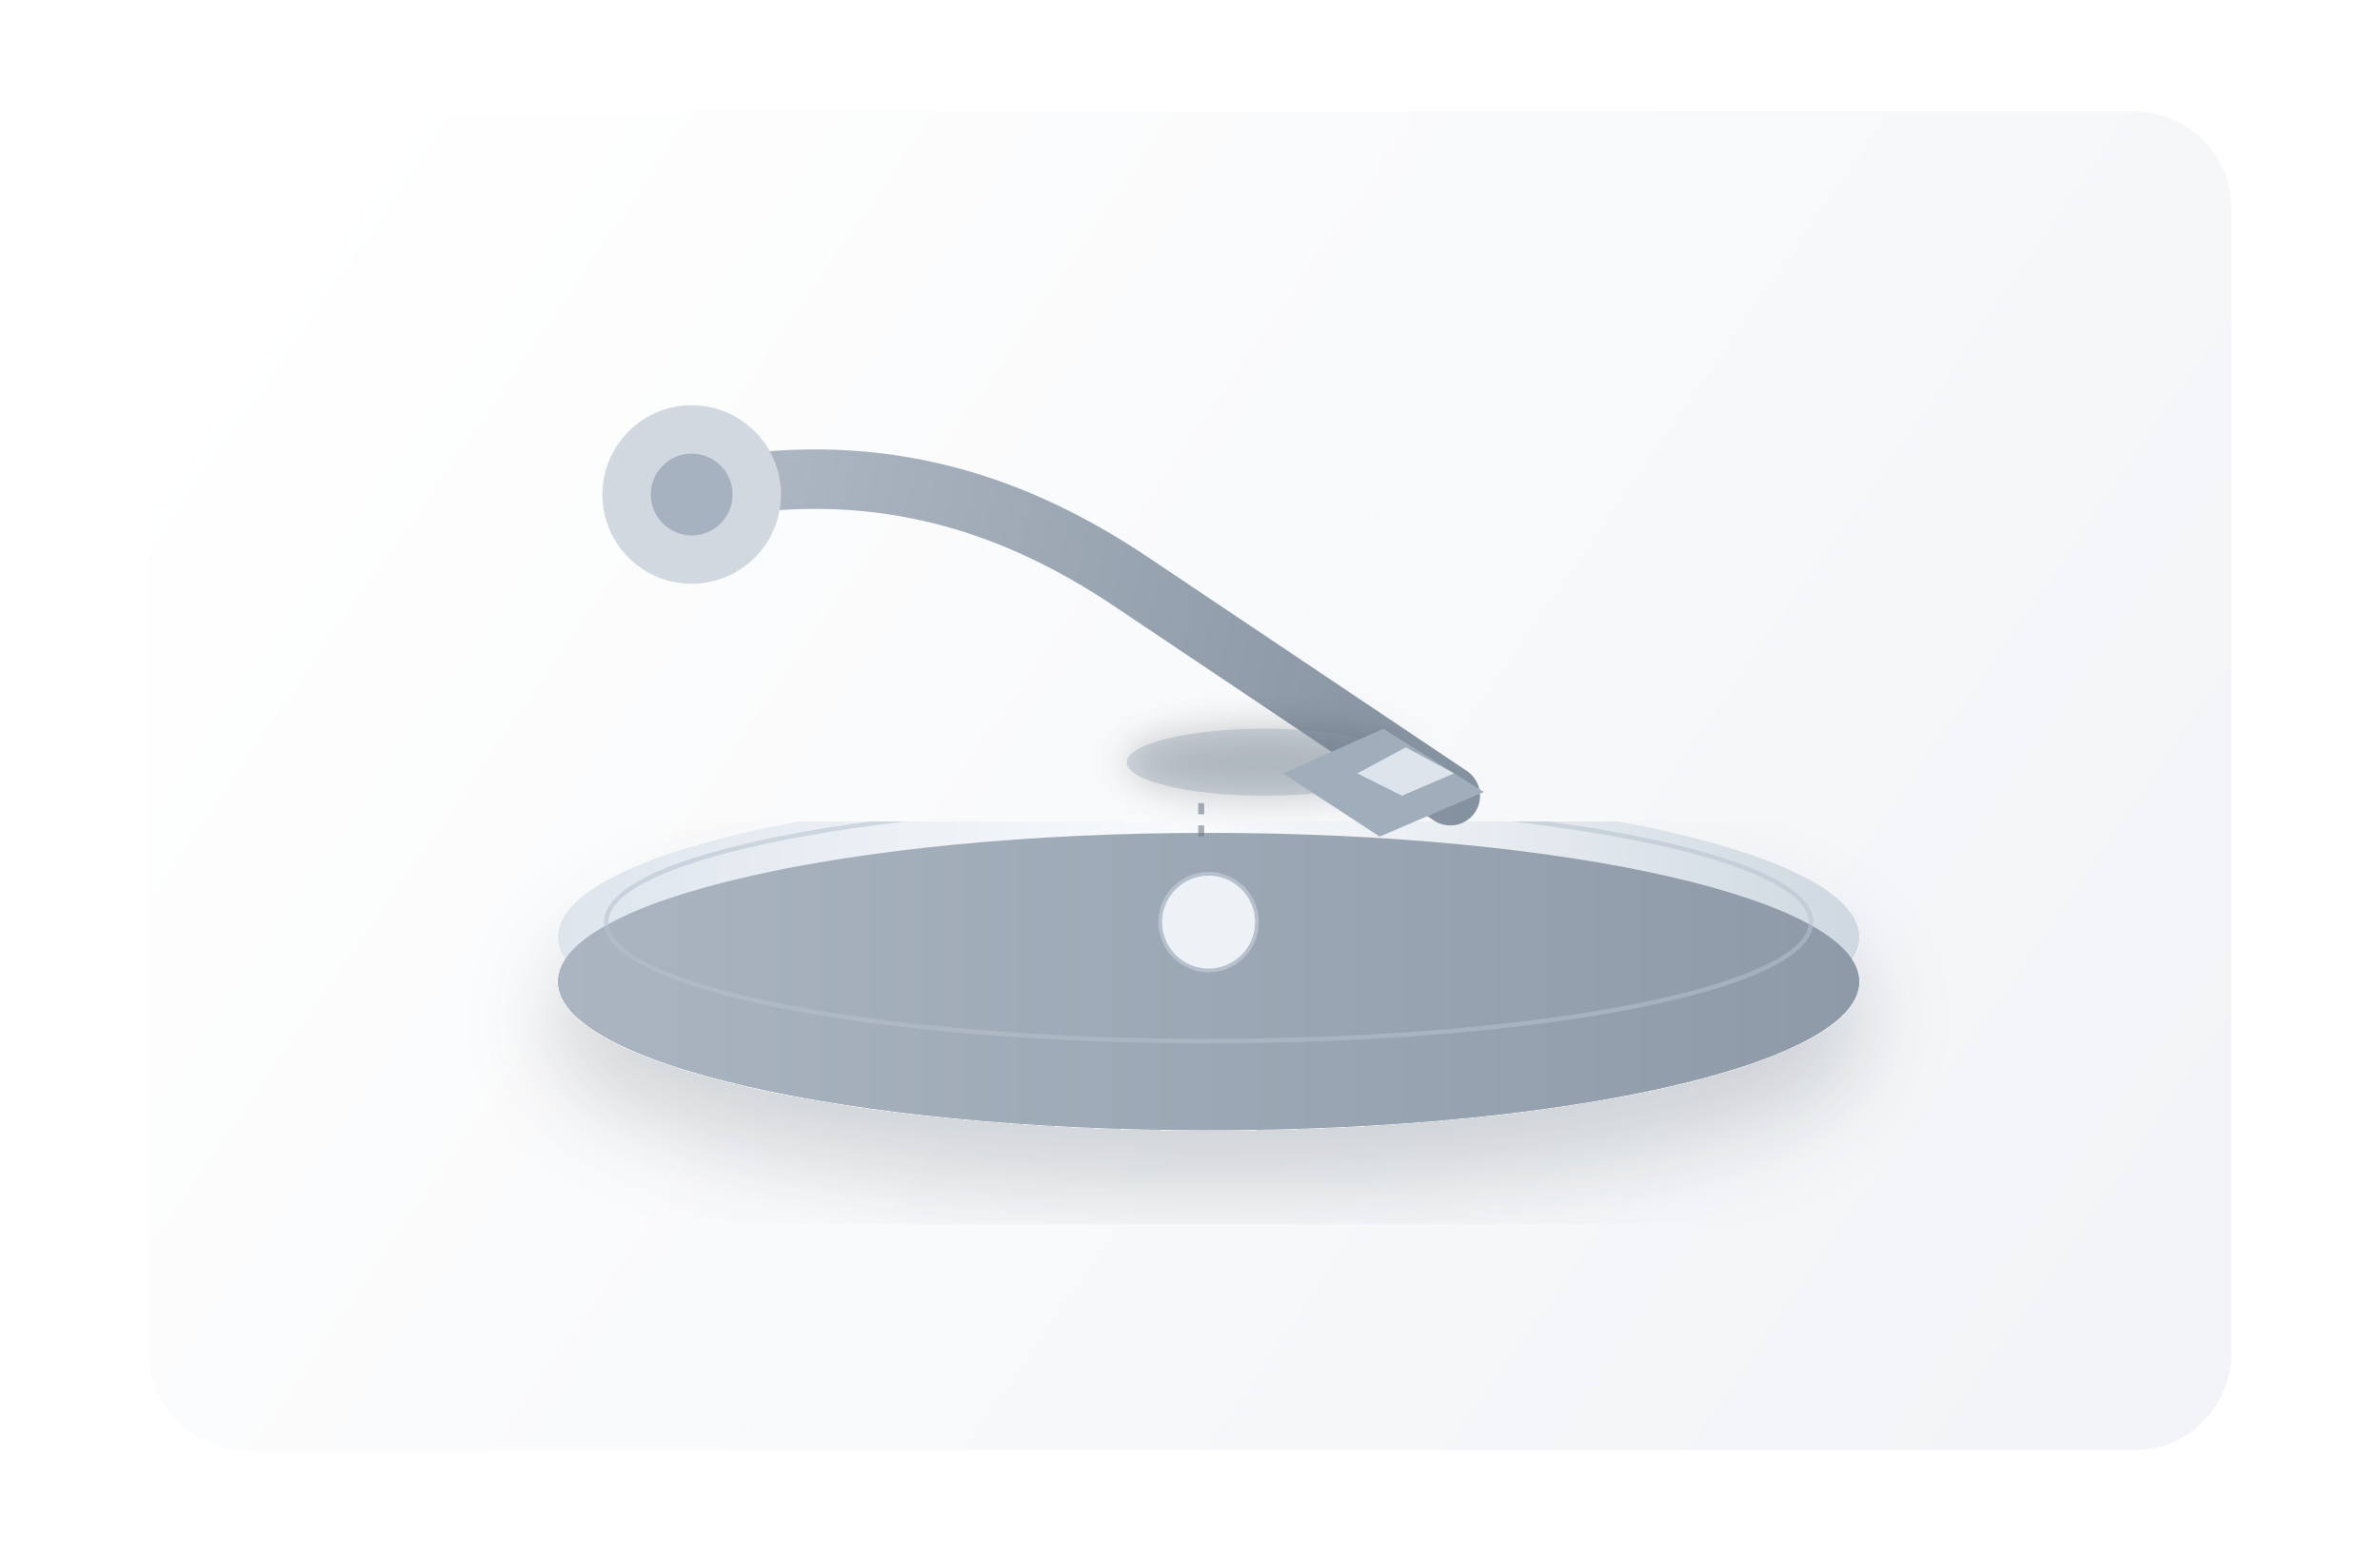
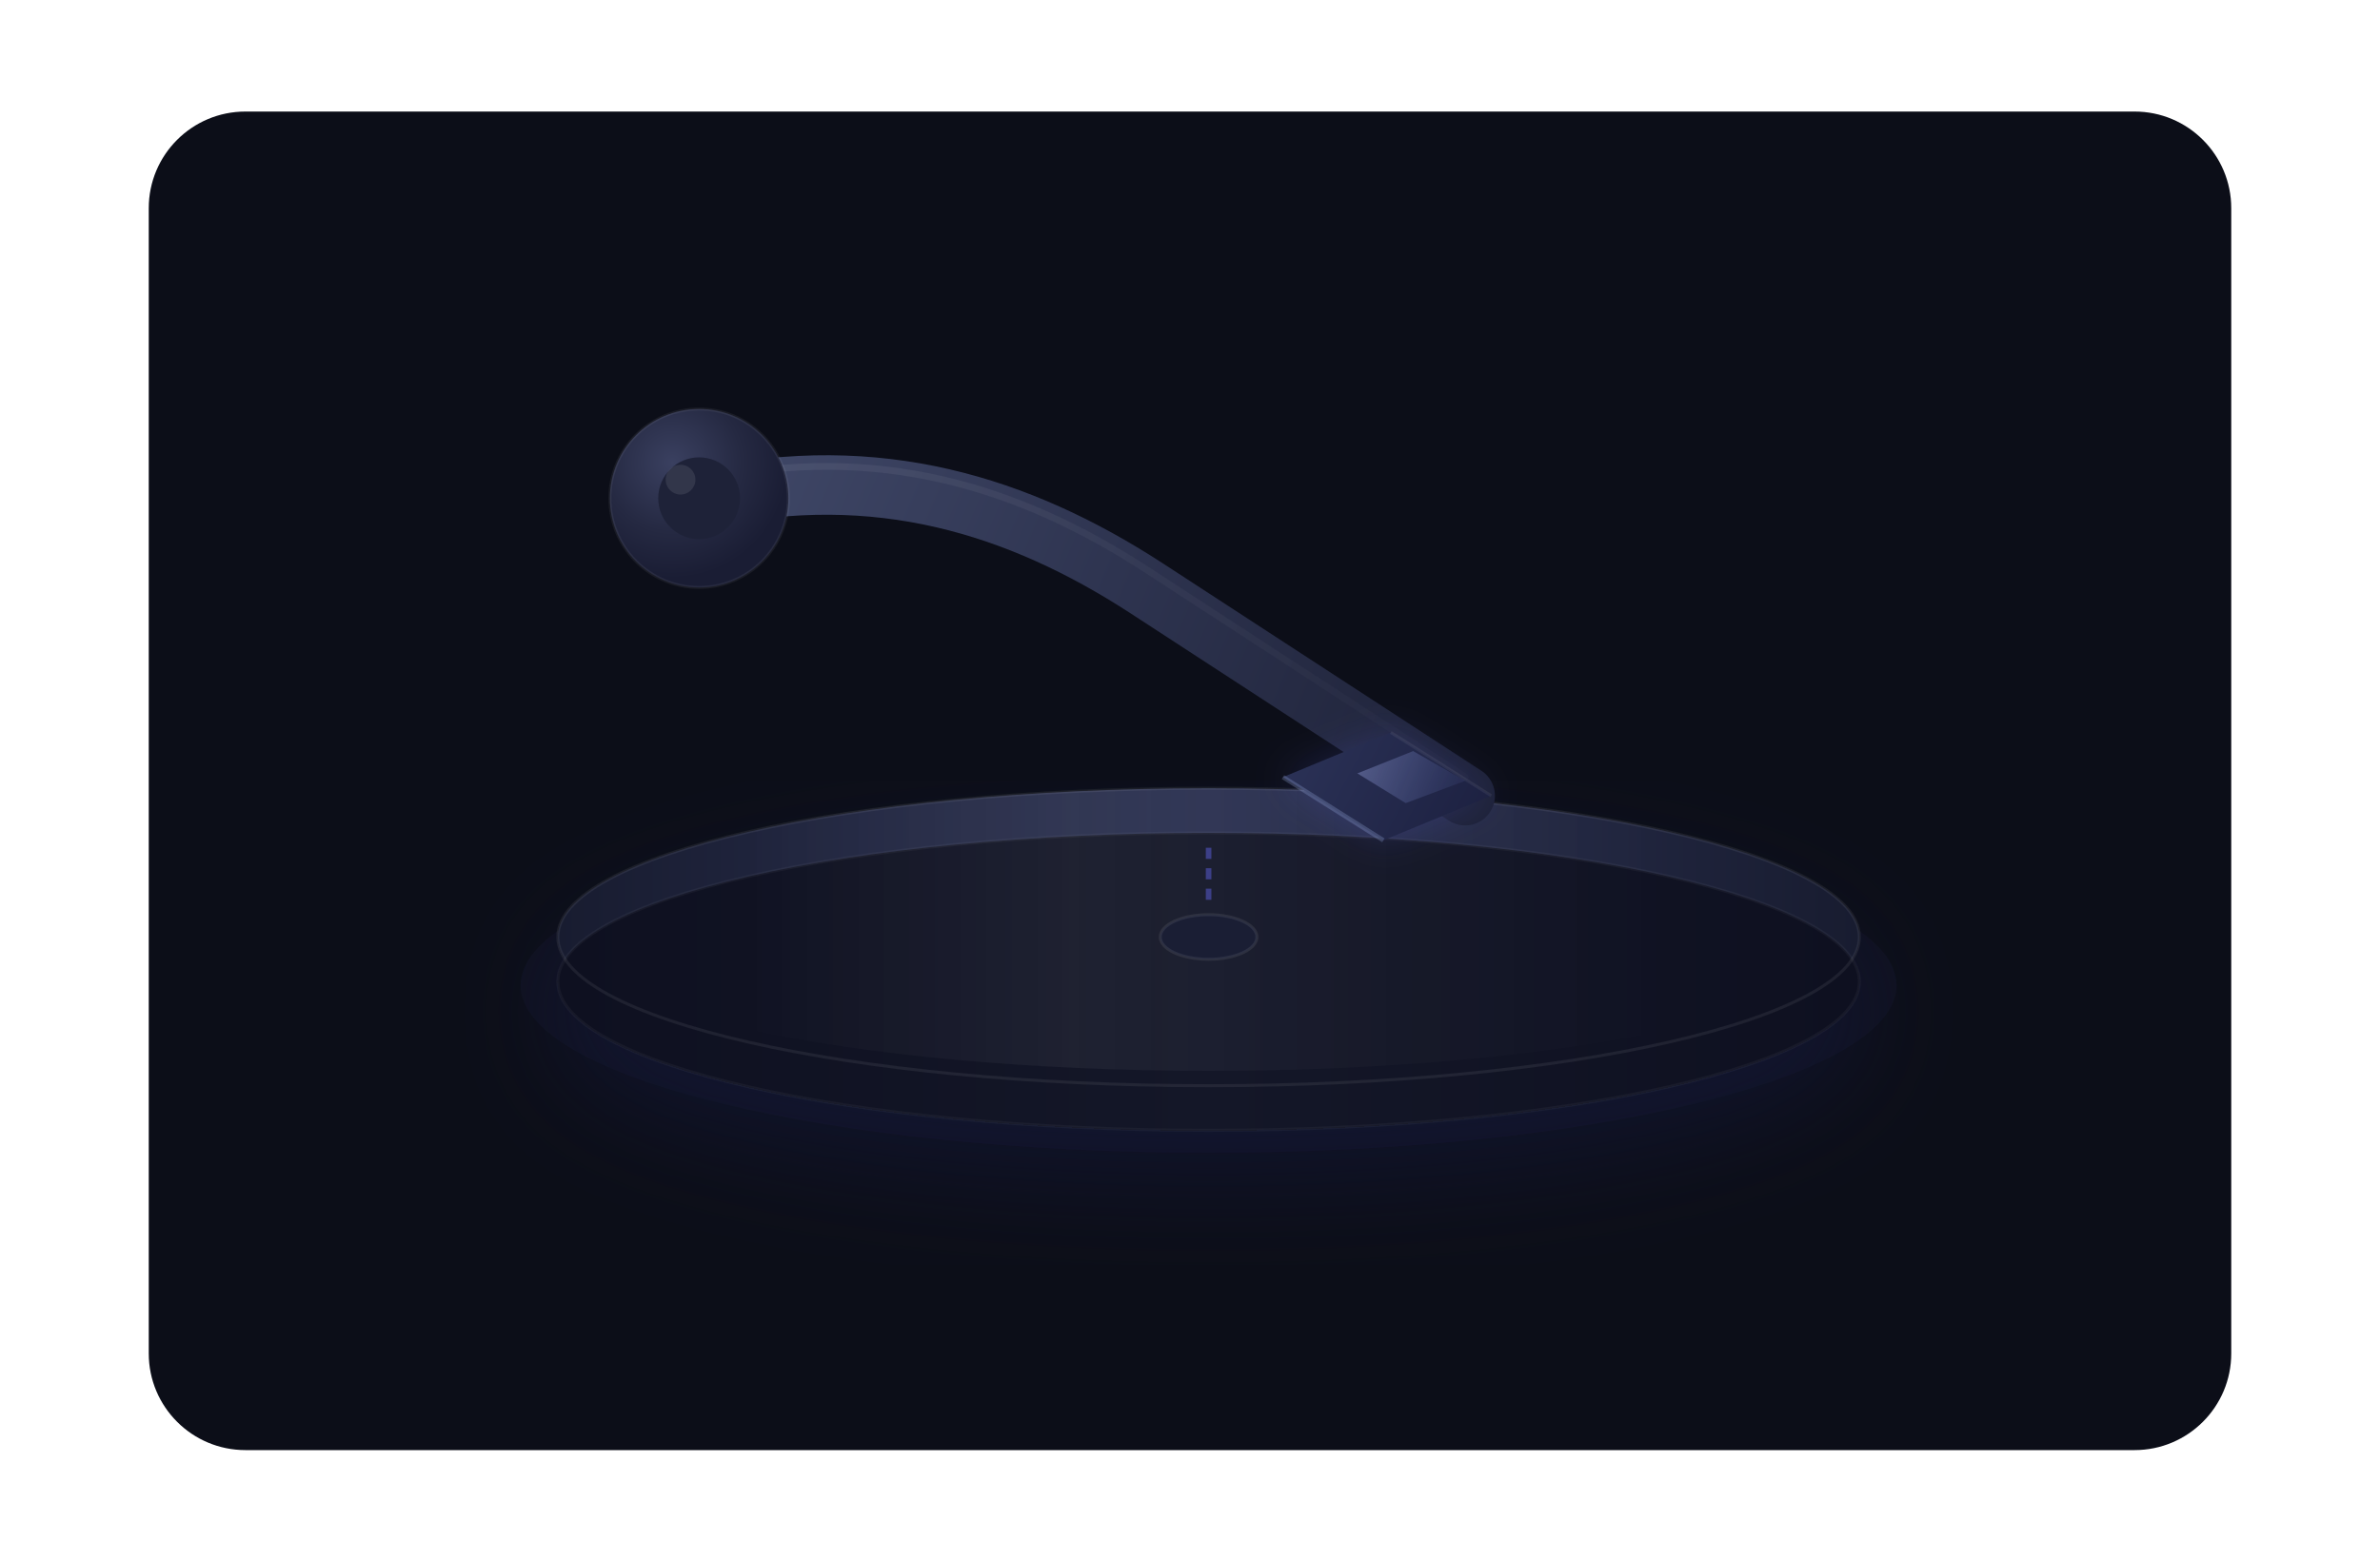
- <svg xmlns="http://www.w3.org/2000/svg" width="640" height="420" viewBox="0 0 640 420" fill="none" role="img" aria-labelledby="title desc">
+ <svg xmlns="http://www.w3.org/2000/svg" width="640" height="420" viewBox="0 0 640 420" fill="none" role="img" aria-labelledby="hd-title hd-desc">
+   <style>
+     @keyframes head-shadow-breath {
+       0%   { opacity: 0.42; }
+       50%  { opacity: 0.10; }
+       100% { opacity: 0.42; }
+     }
+     .headShadowBreath {
+       animation: head-shadow-breath 3s ease-in-out infinite;
+       will-change: opacity;
+     }
+     @media (prefers-reduced-motion: reduce) {
+       .headShadowBreath { animation: none; opacity: 0.25; }
+     }
+   </style>
  <defs>
-     <linearGradient id="bg" x1="80" y1="44" x2="560" y2="376" gradientUnits="userSpaceOnUse">
-       <stop stop-color="#FFFFFF" />
-       <stop offset="1" stop-color="#F2F4F7" />
+     <radialGradient id="hd-bg" cx="50%" cy="50%" r="70%" gradientUnits="userSpaceOnUse" gradientTransform="translate(320 210) scale(300 200)">
+       <stop stop-color="#181b2c" />
+       <stop offset="1" stop-color="#0c0e18" />
+     </radialGradient>
+     <linearGradient id="hd-plt-top" x1="150" y1="252" x2="500" y2="252" gradientUnits="userSpaceOnUse">
+       <stop stop-color="#181c30" />
+       <stop offset="0.25" stop-color="#232843" />
+       <stop offset="0.5" stop-color="#2a3050" />
+       <stop offset="0.75" stop-color="#232843" />
+       <stop offset="1" stop-color="#181c30" />
    </linearGradient>
-     <linearGradient id="platterTop" x1="150" y1="250" x2="500" y2="250" gradientUnits="userSpaceOnUse">
-       <stop stop-color="#DEE5ED" />
-       <stop offset="0.5" stop-color="#F9FBFD" />
-       <stop offset="1" stop-color="#CFD8E1" />
+     <linearGradient id="hd-plt-edge" x1="150" y1="265" x2="500" y2="265" gradientUnits="userSpaceOnUse">
+       <stop stop-color="#0e1020" />
+       <stop offset="0.5" stop-color="#141728" />
+       <stop offset="1" stop-color="#0e1020" />
    </linearGradient>
-     <linearGradient id="platterEdge" x1="150" y1="250" x2="500" y2="250" gradientUnits="userSpaceOnUse">
-       <stop stop-color="#AAB5C1" />
-       <stop offset="1" stop-color="#8E9AA8" />
+     <linearGradient id="hd-plt-sheen" x1="200" y1="248" x2="450" y2="248" gradientUnits="userSpaceOnUse">
+       <stop stop-color="rgba(255,255,255,0)" />
+       <stop offset="0.35" stop-color="rgba(255,255,255,0.05)" />
+       <stop offset="0.65" stop-color="rgba(255,255,255,0.02)" />
+       <stop offset="1" stop-color="rgba(255,255,255,0)" />
    </linearGradient>
-     <linearGradient id="arm" x1="198" y1="130" x2="440" y2="188" gradientUnits="userSpaceOnUse">
-       <stop stop-color="#AEB8C4" />
-       <stop offset="1" stop-color="#7D8A98" />
+     <linearGradient id="hd-arm" x1="190" y1="130" x2="395" y2="215" gradientUnits="userSpaceOnUse">
+       <stop stop-color="#404868" />
+       <stop offset="0.5" stop-color="#2e3450" />
+       <stop offset="1" stop-color="#1e2238" />
    </linearGradient>
-     <filter id="diskShadow" x="108" y="221" width="434" height="108" filterUnits="userSpaceOnUse" color-interpolation-filters="sRGB">
-       <feFlood flood-opacity="0" result="BackgroundImageFix" />
-       <feColorMatrix in="SourceAlpha" type="matrix" values="0 0 0 0 0 0 0 0 0 0 0 0 0 0 0 0 0 0 127 0" result="hardAlpha" />
-       <feOffset dy="16" />
-       <feGaussianBlur stdDeviation="12" />
-       <feComposite in2="hardAlpha" operator="out" />
-       <feColorMatrix type="matrix" values="0 0 0 0 0.13 0 0 0 0 0.17 0 0 0 0 0.22 0 0 0 0.18 0" />
-       <feBlend mode="normal" in2="BackgroundImageFix" result="effect1_dropShadow" />
-       <feBlend mode="normal" in="SourceGraphic" in2="effect1_dropShadow" result="shape" />
+     <linearGradient id="hd-arm-hi" x1="190" y1="124" x2="395" y2="209" gradientUnits="userSpaceOnUse">
+       <stop stop-color="rgba(255,255,255,0.12)" />
+       <stop offset="1" stop-color="rgba(255,255,255,0.02)" />
+     </linearGradient>
+     <linearGradient id="hd-head-body" x1="345" y1="196" x2="400" y2="226" gradientUnits="userSpaceOnUse">
+       <stop stop-color="#2c3358" />
+       <stop offset="1" stop-color="#1c2040" />
+     </linearGradient>
+     <linearGradient id="hd-head-hi" x1="365" y1="200" x2="392" y2="210" gradientUnits="userSpaceOnUse">
+       <stop stop-color="rgba(180,192,255,0.35)" />
+       <stop offset="1" stop-color="rgba(120,140,220,0.10)" />
+     </linearGradient>
+     <radialGradient id="hd-shadow" cx="50%" cy="50%" r="50%" gradientUnits="userSpaceOnUse" gradientTransform="translate(364 238) scale(52 10)">
+       <stop stop-color="#6366f1" stop-opacity="0.55" />
+       <stop offset="0.6" stop-color="#6366f1" stop-opacity="0.18" />
+       <stop offset="1" stop-color="#6366f1" stop-opacity="0" />
+     </radialGradient>
+     <radialGradient id="hd-pivot" cx="35%" cy="30%" r="65%" gradientUnits="objectBoundingBox">
+       <stop stop-color="#3a4060" />
+       <stop offset="0.6" stop-color="#252942" />
+       <stop offset="1" stop-color="#1a1d34" />
+     </radialGradient>
+     <filter id="hd-disk-shadow" x="100" y="210" width="450" height="130" filterUnits="userSpaceOnUse" color-interpolation-filters="sRGB">
+       <feFlood flood-opacity="0" result="bg" />
+       <feColorMatrix in="SourceAlpha" type="matrix" values="0 0 0 0 0 0 0 0 0 0 0 0 0 0 0 0 0 0 127 0" result="alpha" />
+       <feOffset dy="14" />
+       <feGaussianBlur stdDeviation="14" />
+       <feComposite in2="alpha" operator="out" />
+       <feColorMatrix type="matrix" values="0 0 0 0 0.08 0 0 0 0 0.10 0 0 0 0 0.25 0 0 0 0.45 0" />
+       <feBlend mode="normal" in2="bg" result="shadow" />
+       <feBlend mode="normal" in="SourceGraphic" in2="shadow" result="out" />
    </filter>
-     <filter id="headShadow" x="286" y="187" width="110" height="38" filterUnits="userSpaceOnUse" color-interpolation-filters="sRGB">
-       <feFlood flood-opacity="0" result="BackgroundImageFix" />
-       <feColorMatrix in="SourceAlpha" type="matrix" values="0 0 0 0 0 0 0 0 0 0 0 0 0 0 0 0 0 0 127 0" result="hardAlpha" />
-       <feGaussianBlur stdDeviation="5" />
-       <feColorMatrix type="matrix" values="0 0 0 0 0.11 0 0 0 0 0.15 0 0 0 0 0.2 0 0 0 0.24 0" />
-       <feBlend mode="normal" in2="BackgroundImageFix" result="effect1_dropShadow" />
-       <feBlend mode="normal" in="SourceGraphic" in2="effect1_dropShadow" result="shape" />
+     <filter id="hd-head-glow" x="-30%" y="-60%" width="160%" height="220%" color-interpolation-filters="sRGB">
+       <feGaussianBlur stdDeviation="5" result="blur" />
+       <feFlood flood-color="#6366f1" flood-opacity="0.18" result="color" />
+       <feComposite in="color" in2="blur" operator="in" result="glow" />
+       <feBlend in="SourceGraphic" in2="glow" mode="normal" />
    </filter>
  </defs>
-   <rect x="40" y="30" width="560" height="360" rx="26" fill="url(#bg)" />
-   <g filter="url(#diskShadow)">
-     <ellipse cx="325" cy="252" rx="175" ry="40" fill="url(#platterTop)" />
-     <ellipse cx="325" cy="264" rx="175" ry="40" fill="url(#platterEdge)" />
-     <ellipse cx="325" cy="248" rx="162" ry="32" stroke="#B6C1CD" stroke-width="1.2" opacity="0.55" />
+   <rect x="40" y="30" width="560" height="360" rx="26" fill="url(#hd-bg)" />
+   <ellipse cx="325" cy="265" rx="185" ry="45" fill="rgba(99,102,241,0.04)" />
+   <g filter="url(#hd-disk-shadow)">
+     <ellipse cx="325" cy="252" rx="175" ry="40" fill="url(#hd-plt-top)" />
+     <ellipse cx="325" cy="264" rx="175" ry="40" fill="url(#hd-plt-edge)" />
  </g>
-   <circle cx="325" cy="248" r="13" fill="#EEF2F6" stroke="#B6C1CD" />
-   <path d="M188 132C234 123 271 134 305 157L390 214" stroke="url(#arm)" stroke-width="16" stroke-linecap="round" />
-   <circle cx="186" cy="133" r="24" fill="#D1D8E0" />
-   <circle cx="186" cy="133" r="11" fill="#A6B2BF" />
-   <g filter="url(#headShadow)">
-     <ellipse cx="340" cy="205" rx="37" ry="9" fill="#8B99A8" fill-opacity="0.34" />
+   <ellipse cx="325" cy="250" rx="175" ry="38" fill="url(#hd-plt-sheen)" />
+   <ellipse cx="325" cy="252" rx="175" ry="40" stroke="rgba(255,255,255,0.07)" stroke-width="0.8" fill="none" />
+   <ellipse cx="325" cy="264" rx="175" ry="40" stroke="rgba(255,255,255,0.04)" stroke-width="0.8" fill="none" />
+   <ellipse cx="325" cy="252" rx="13" ry="6" fill="#1a1e34" />
+   <ellipse cx="325" cy="252" rx="13" ry="6" stroke="rgba(255,255,255,0.08)" stroke-width="0.8" fill="none" />
+   <path d="M190 134 C236 124 274 136 308 158 L394 214" stroke="url(#hd-arm)" stroke-width="16" stroke-linecap="round" fill="none" />
+   <path d="M190 129 C236 119 274 131 308 153 L394 209" stroke="url(#hd-arm-hi)" stroke-width="1.8" stroke-linecap="round" fill="none" opacity="0.55" />
+   <circle cx="188" cy="134" r="24" fill="url(#hd-pivot)" />
+   <circle cx="188" cy="134" r="24" stroke="rgba(255,255,255,0.06)" stroke-width="0.8" fill="none" />
+   <circle cx="188" cy="134" r="11" fill="#1e2238" />
+   <circle cx="183" cy="129" r="4" fill="rgba(255,255,255,0.09)" />
+   <ellipse cx="364" cy="238" rx="52" ry="10" fill="url(#hd-shadow)" class="headShadowBreath" />
+   <g filter="url(#hd-head-glow)">
+     <path d="M374 197 L401 214 L372 226 L345 209 Z" fill="url(#hd-head-body)" />
+     <path d="M380 202 L394 210 L378 216 L365 208 Z" fill="url(#hd-head-hi)" />
+     <line x1="345" y1="209" x2="372" y2="226" stroke="rgba(180,200,255,0.22)" stroke-width="1.2" />
+     <line x1="374" y1="197" x2="401" y2="214" stroke="rgba(255,255,255,0.06)" stroke-width="0.8" />
  </g>
-   <path d="M372 196L399 213L371 225L345 208L372 196Z" fill="#A0AEBB" />
-   <path d="M378 201L391 208L377 214L365 208L378 201Z" fill="#DDE4EB" />
-   <line x1="323" y1="216" x2="323" y2="226" stroke="#6E7A88" stroke-width="1.6" stroke-dasharray="3 3" opacity="0.6" />
+   <line x1="325" y1="228" x2="325" y2="242" stroke="#6366f1" stroke-width="1.5" stroke-dasharray="3 2.5" opacity="0.45" />
</svg>
